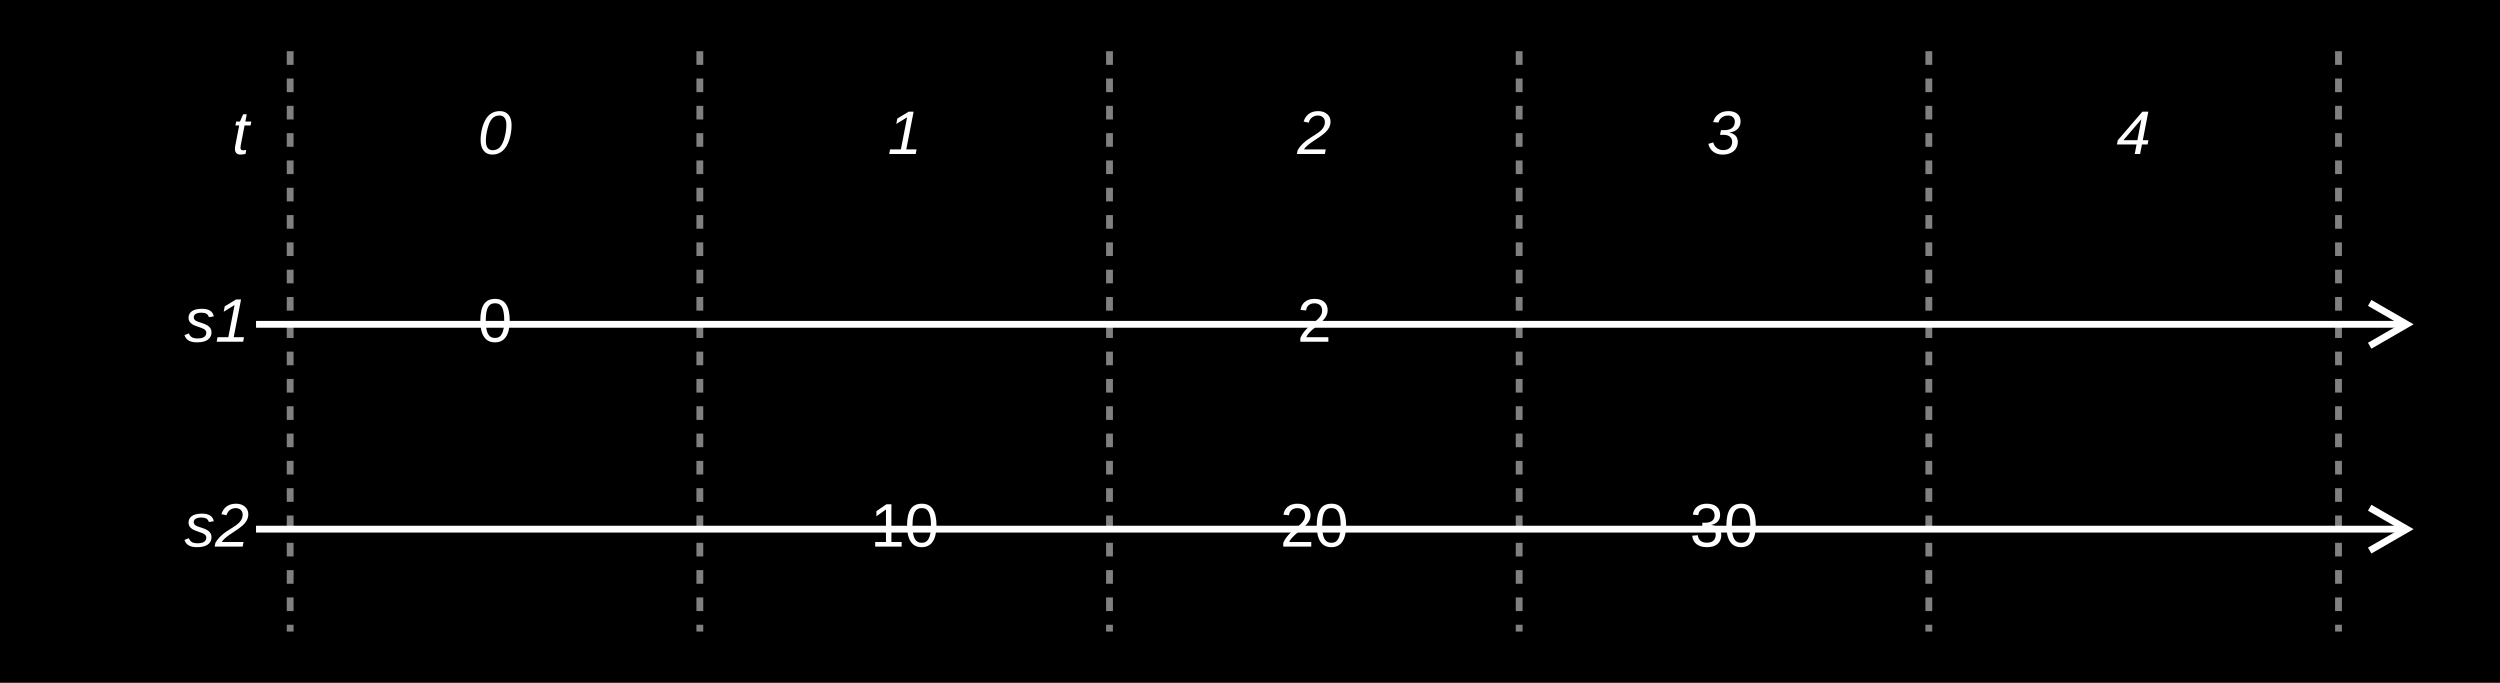
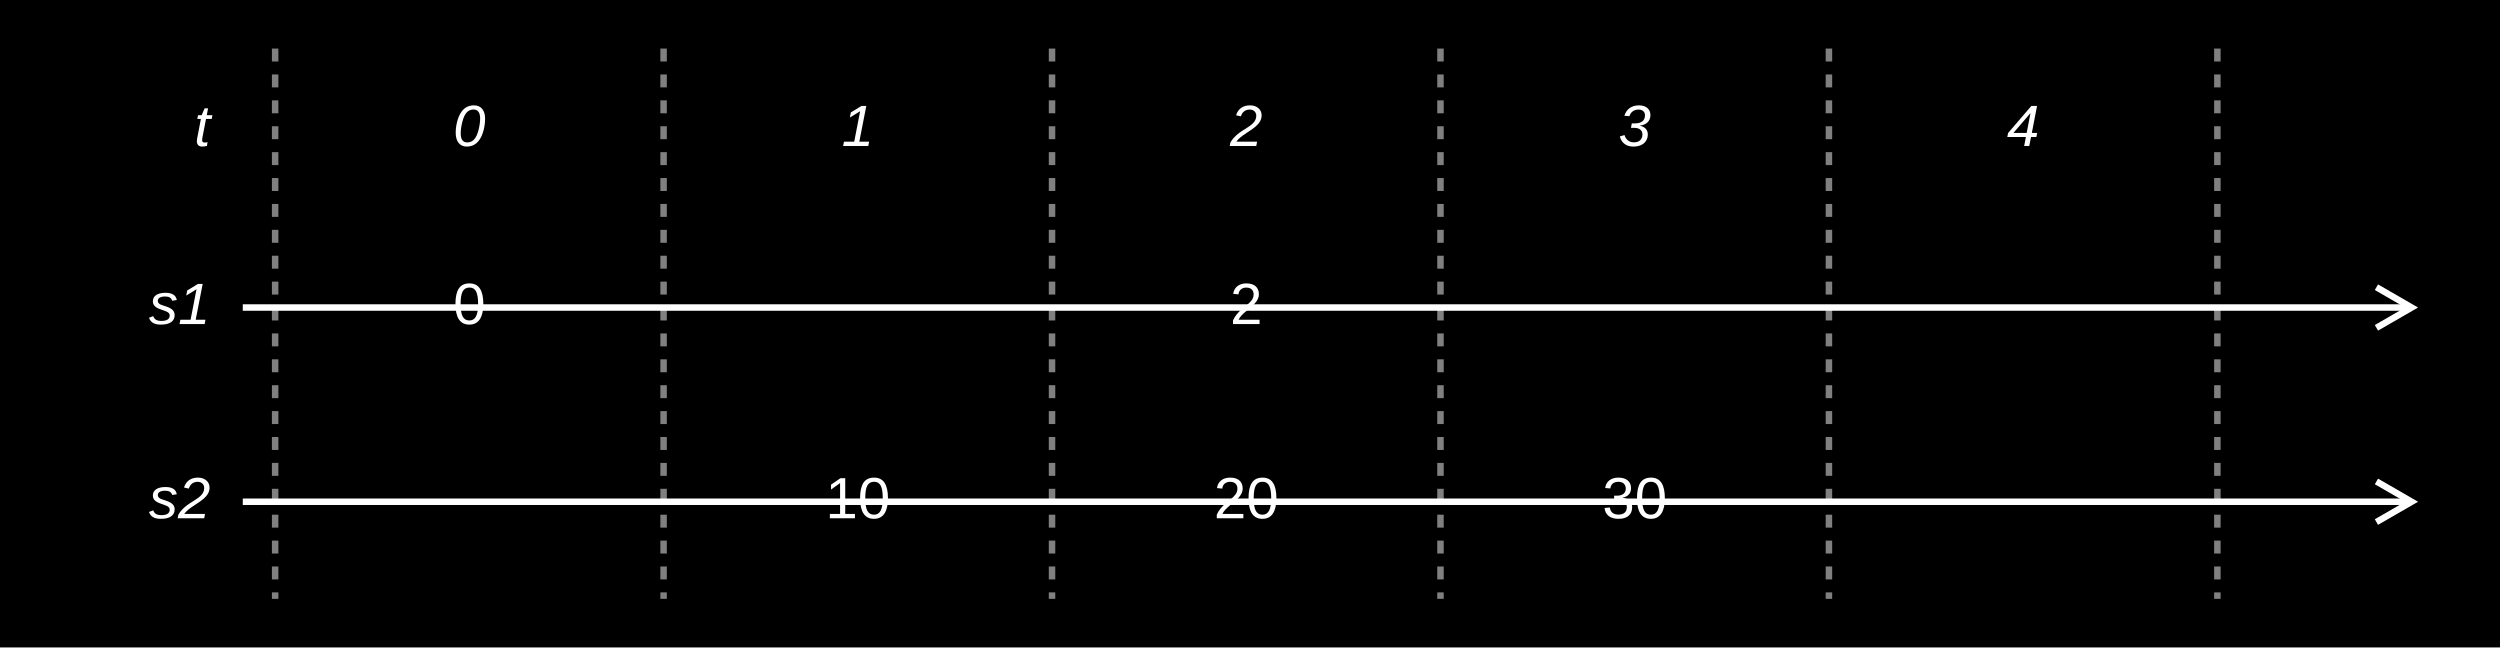
- <svg xmlns="http://www.w3.org/2000/svg" viewBox="0 0 732.309 200" width="732.309" height="200">
-   <rect x="0" y="0" width="732.309" height="200" fill="black" />
+ <svg xmlns="http://www.w3.org/2000/svg" viewBox="0 0 772.309 200" width="772.309" height="200">
+   <rect x="0" y="0" width="772.309" height="200" fill="black" />
  <g transform="translate(25 25)">
    <g>
      <line x1="60" y1="-10" x2="60" y2="160" stroke="rgba(255, 255, 255, 0.5)" stroke-width="2" stroke-dasharray="4" />
      <line x1="180" y1="-10" x2="180" y2="160" stroke="rgba(255, 255, 255, 0.5)" stroke-width="2" stroke-dasharray="4" />
      <line x1="300" y1="-10" x2="300" y2="160" stroke="rgba(255, 255, 255, 0.5)" stroke-width="2" stroke-dasharray="4" />
      <line x1="420" y1="-10" x2="420" y2="160" stroke="rgba(255, 255, 255, 0.5)" stroke-width="2" stroke-dasharray="4" />
      <line x1="540" y1="-10" x2="540" y2="160" stroke="rgba(255, 255, 255, 0.5)" stroke-width="2" stroke-dasharray="4" />
      <line x1="660" y1="-10" x2="660" y2="160" stroke="rgba(255, 255, 255, 0.5)" stroke-width="2" stroke-dasharray="4" />
    </g>
    <g>
-       <text x="48" y="15" fill="white" font-family="Arial, Helvetica, sans-serif" font-size="18px" font-weight="normal" font-style="italic" dominant-baseline="middle" text-anchor="end">t</text>
+       <text x="40" y="15" fill="white" font-family="Arial, Helvetica, sans-serif" font-size="18px" font-weight="normal" font-style="italic" dominant-baseline="middle" text-anchor="end">t</text>
      <text x="120" y="15" fill="white" font-family="Arial, Helvetica, sans-serif" font-size="18px" font-weight="normal" font-style="italic" dominant-baseline="middle" text-anchor="middle">0</text>
      <text x="240" y="15" fill="white" font-family="Arial, Helvetica, sans-serif" font-size="18px" font-weight="normal" font-style="italic" dominant-baseline="middle" text-anchor="middle">1</text>
      <text x="360" y="15" fill="white" font-family="Arial, Helvetica, sans-serif" font-size="18px" font-weight="normal" font-style="italic" dominant-baseline="middle" text-anchor="middle">2</text>
      <text x="480" y="15" fill="white" font-family="Arial, Helvetica, sans-serif" font-size="18px" font-weight="normal" font-style="italic" dominant-baseline="middle" text-anchor="middle">3</text>
      <text x="600" y="15" fill="white" font-family="Arial, Helvetica, sans-serif" font-size="18px" font-weight="normal" font-style="italic" dominant-baseline="middle" text-anchor="middle">4</text>
    </g>
    <g transform="translate(0 50)">
      <text x="120" y="20" fill="white" font-family="Arial, Helvetica, sans-serif" font-size="18px" font-weight="normal" font-style="normal" dominant-baseline="middle" text-anchor="middle">0</text>
      <text x="360" y="20" fill="white" font-family="Arial, Helvetica, sans-serif" font-size="18px" font-weight="normal" font-style="normal" dominant-baseline="middle" text-anchor="middle">2</text>
-       <line x1="50" y1="20" x2="680" y2="20" stroke="white" stroke-width="2" />
-       <polyline points="670,14.226 680,20 670,25.774" fill="none" stroke="white" stroke-width="2" stroke-linecap="square" />
-       <text x="48" y="20" fill="white" font-family="Arial, Helvetica, sans-serif" font-size="18px" font-weight="normal" font-style="italic" dominant-baseline="middle" text-anchor="end">s1</text>
+       <line x1="50" y1="20" x2="720" y2="20" stroke="white" stroke-width="2" />
+       <polyline points="710,14.226 720,20 710,25.774" fill="none" stroke="white" stroke-width="2" stroke-linecap="square" />
+       <text x="40" y="20" fill="white" font-family="Arial, Helvetica, sans-serif" font-size="18px" font-weight="normal" font-style="italic" dominant-baseline="middle" text-anchor="end">s1</text>
    </g>
    <g transform="translate(0 110)">
      <text x="240" y="20" fill="white" font-family="Arial, Helvetica, sans-serif" font-size="18px" font-weight="normal" font-style="normal" dominant-baseline="middle" text-anchor="middle">10</text>
      <text x="360" y="20" fill="white" font-family="Arial, Helvetica, sans-serif" font-size="18px" font-weight="normal" font-style="normal" dominant-baseline="middle" text-anchor="middle">20</text>
      <text x="480" y="20" fill="white" font-family="Arial, Helvetica, sans-serif" font-size="18px" font-weight="normal" font-style="normal" dominant-baseline="middle" text-anchor="middle">30</text>
-       <line x1="50" y1="20" x2="680" y2="20" stroke="white" stroke-width="2" />
-       <polyline points="670,14.226 680,20 670,25.774" fill="none" stroke="white" stroke-width="2" stroke-linecap="square" />
-       <text x="48" y="20" fill="white" font-family="Arial, Helvetica, sans-serif" font-size="18px" font-weight="normal" font-style="italic" dominant-baseline="middle" text-anchor="end">s2</text>
+       <line x1="50" y1="20" x2="720" y2="20" stroke="white" stroke-width="2" />
+       <polyline points="710,14.226 720,20 710,25.774" fill="none" stroke="white" stroke-width="2" stroke-linecap="square" />
+       <text x="40" y="20" fill="white" font-family="Arial, Helvetica, sans-serif" font-size="18px" font-weight="normal" font-style="italic" dominant-baseline="middle" text-anchor="end">s2</text>
    </g>
  </g>
</svg>
